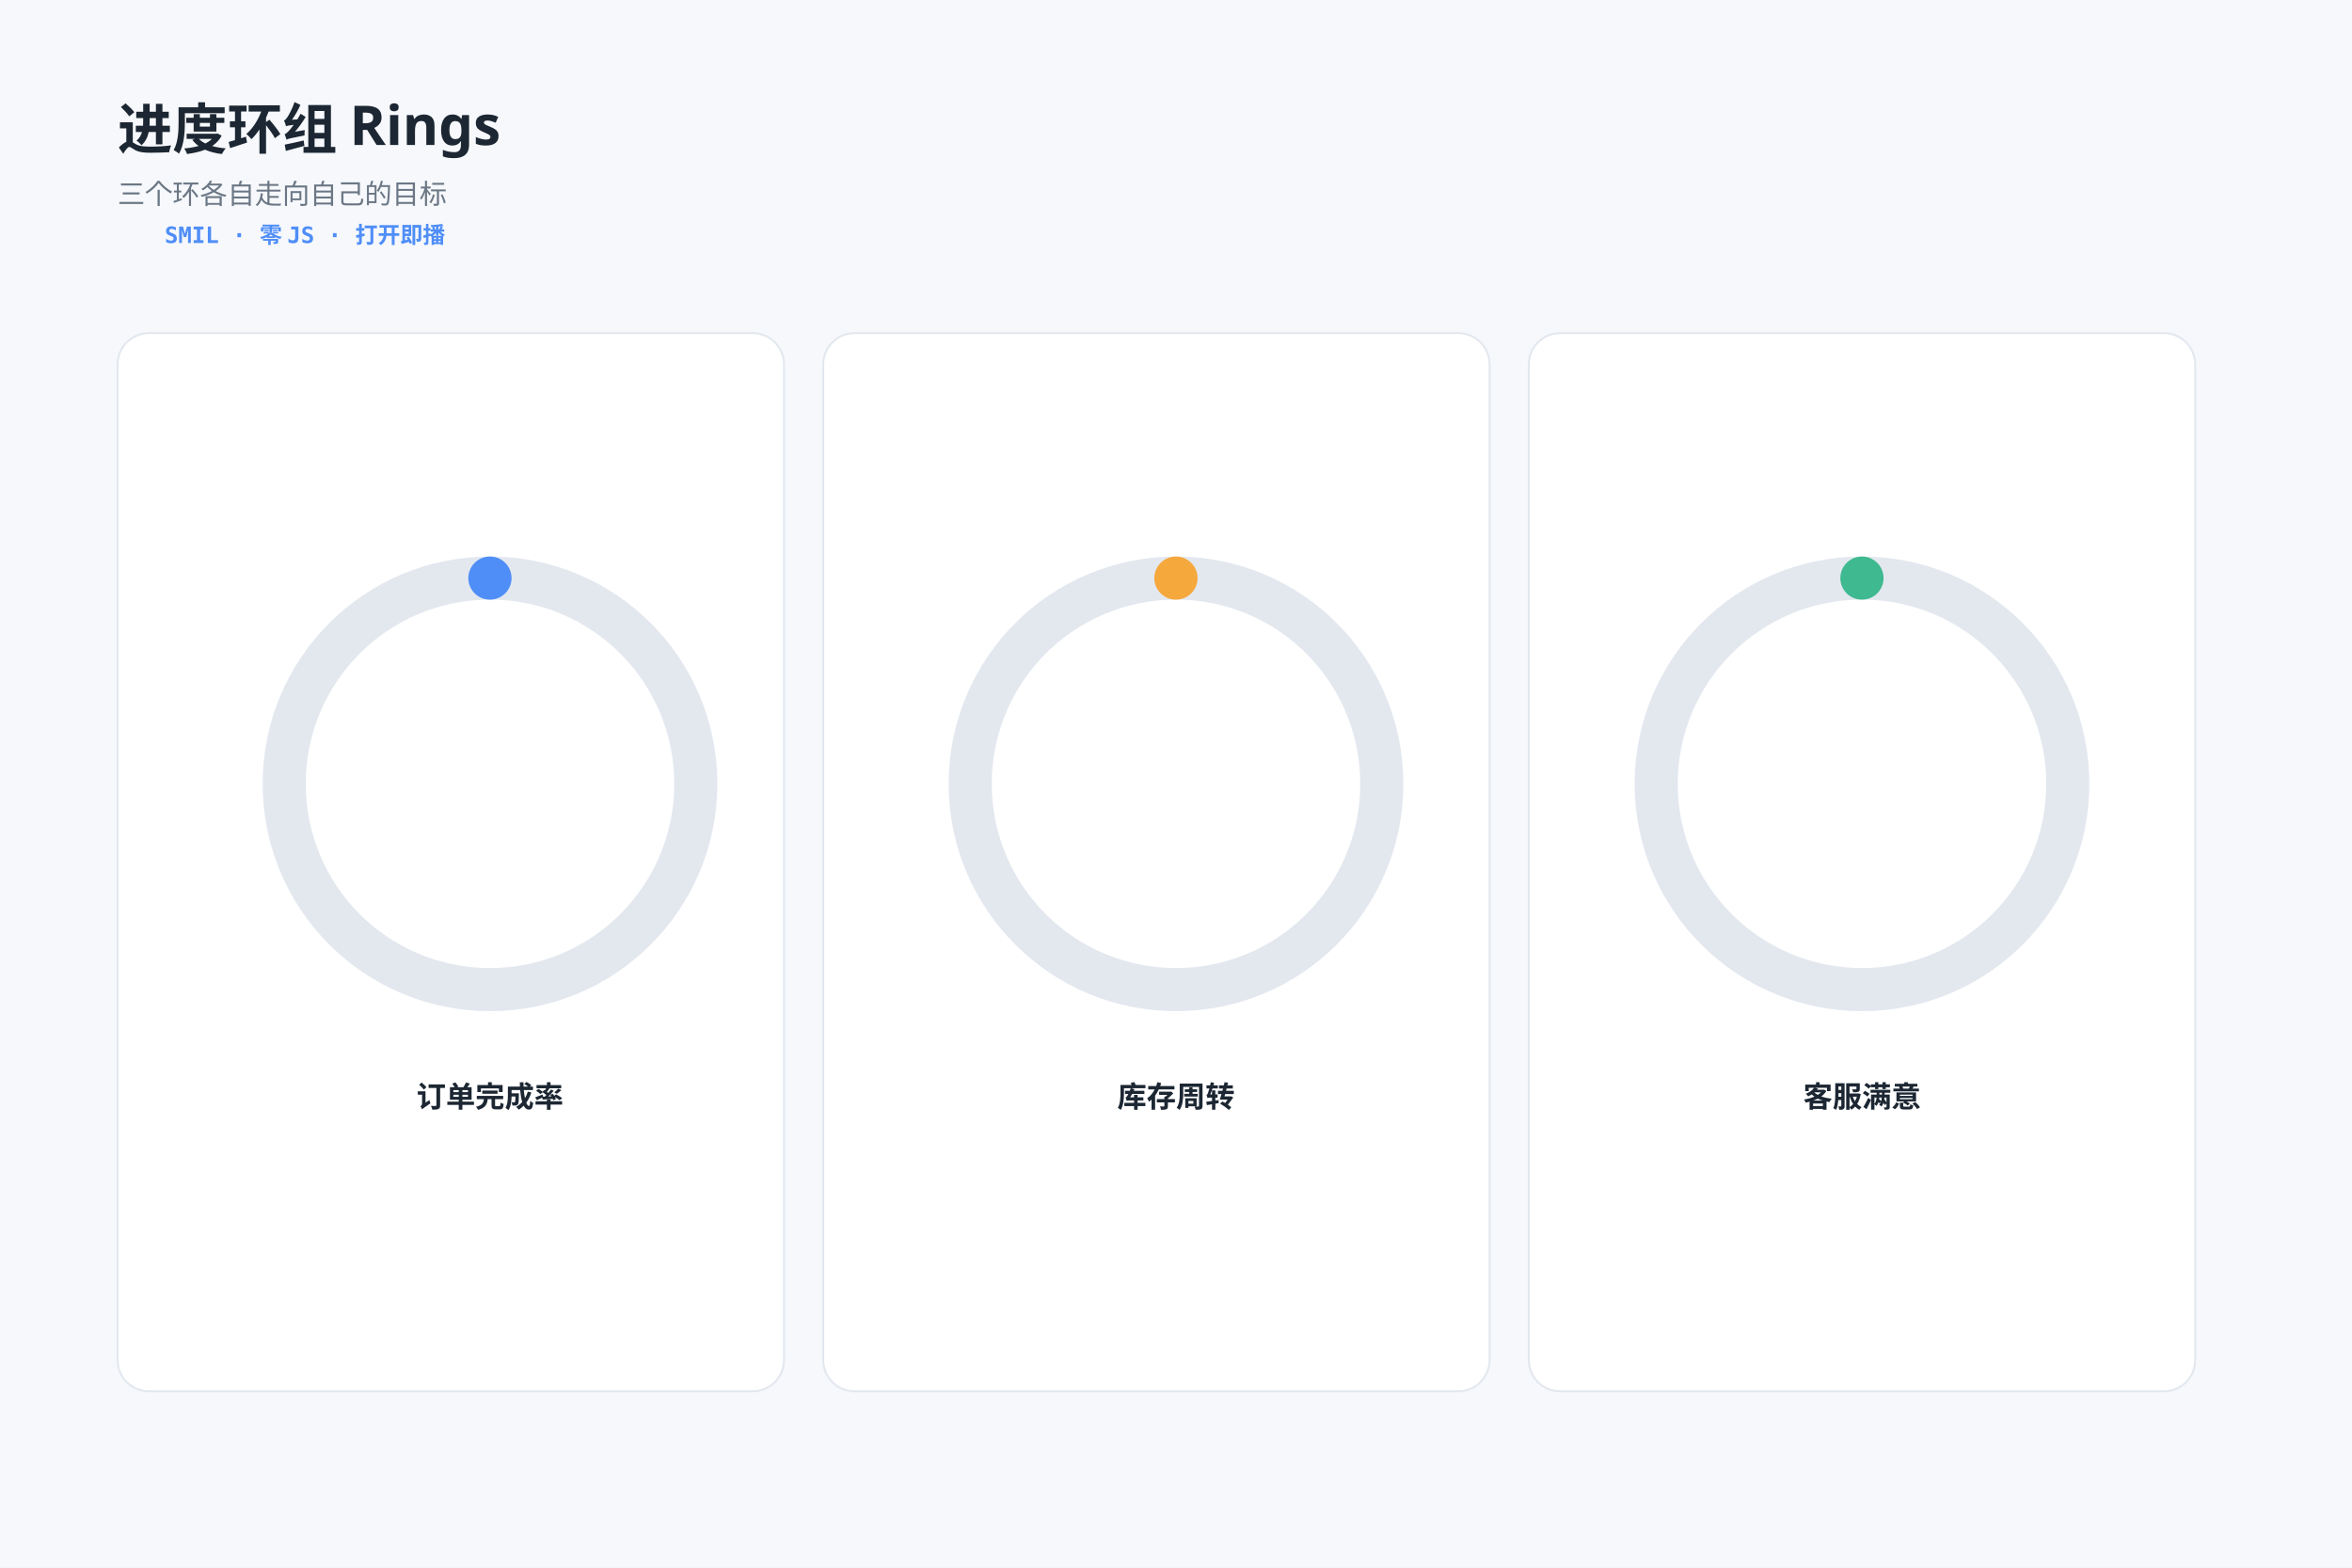
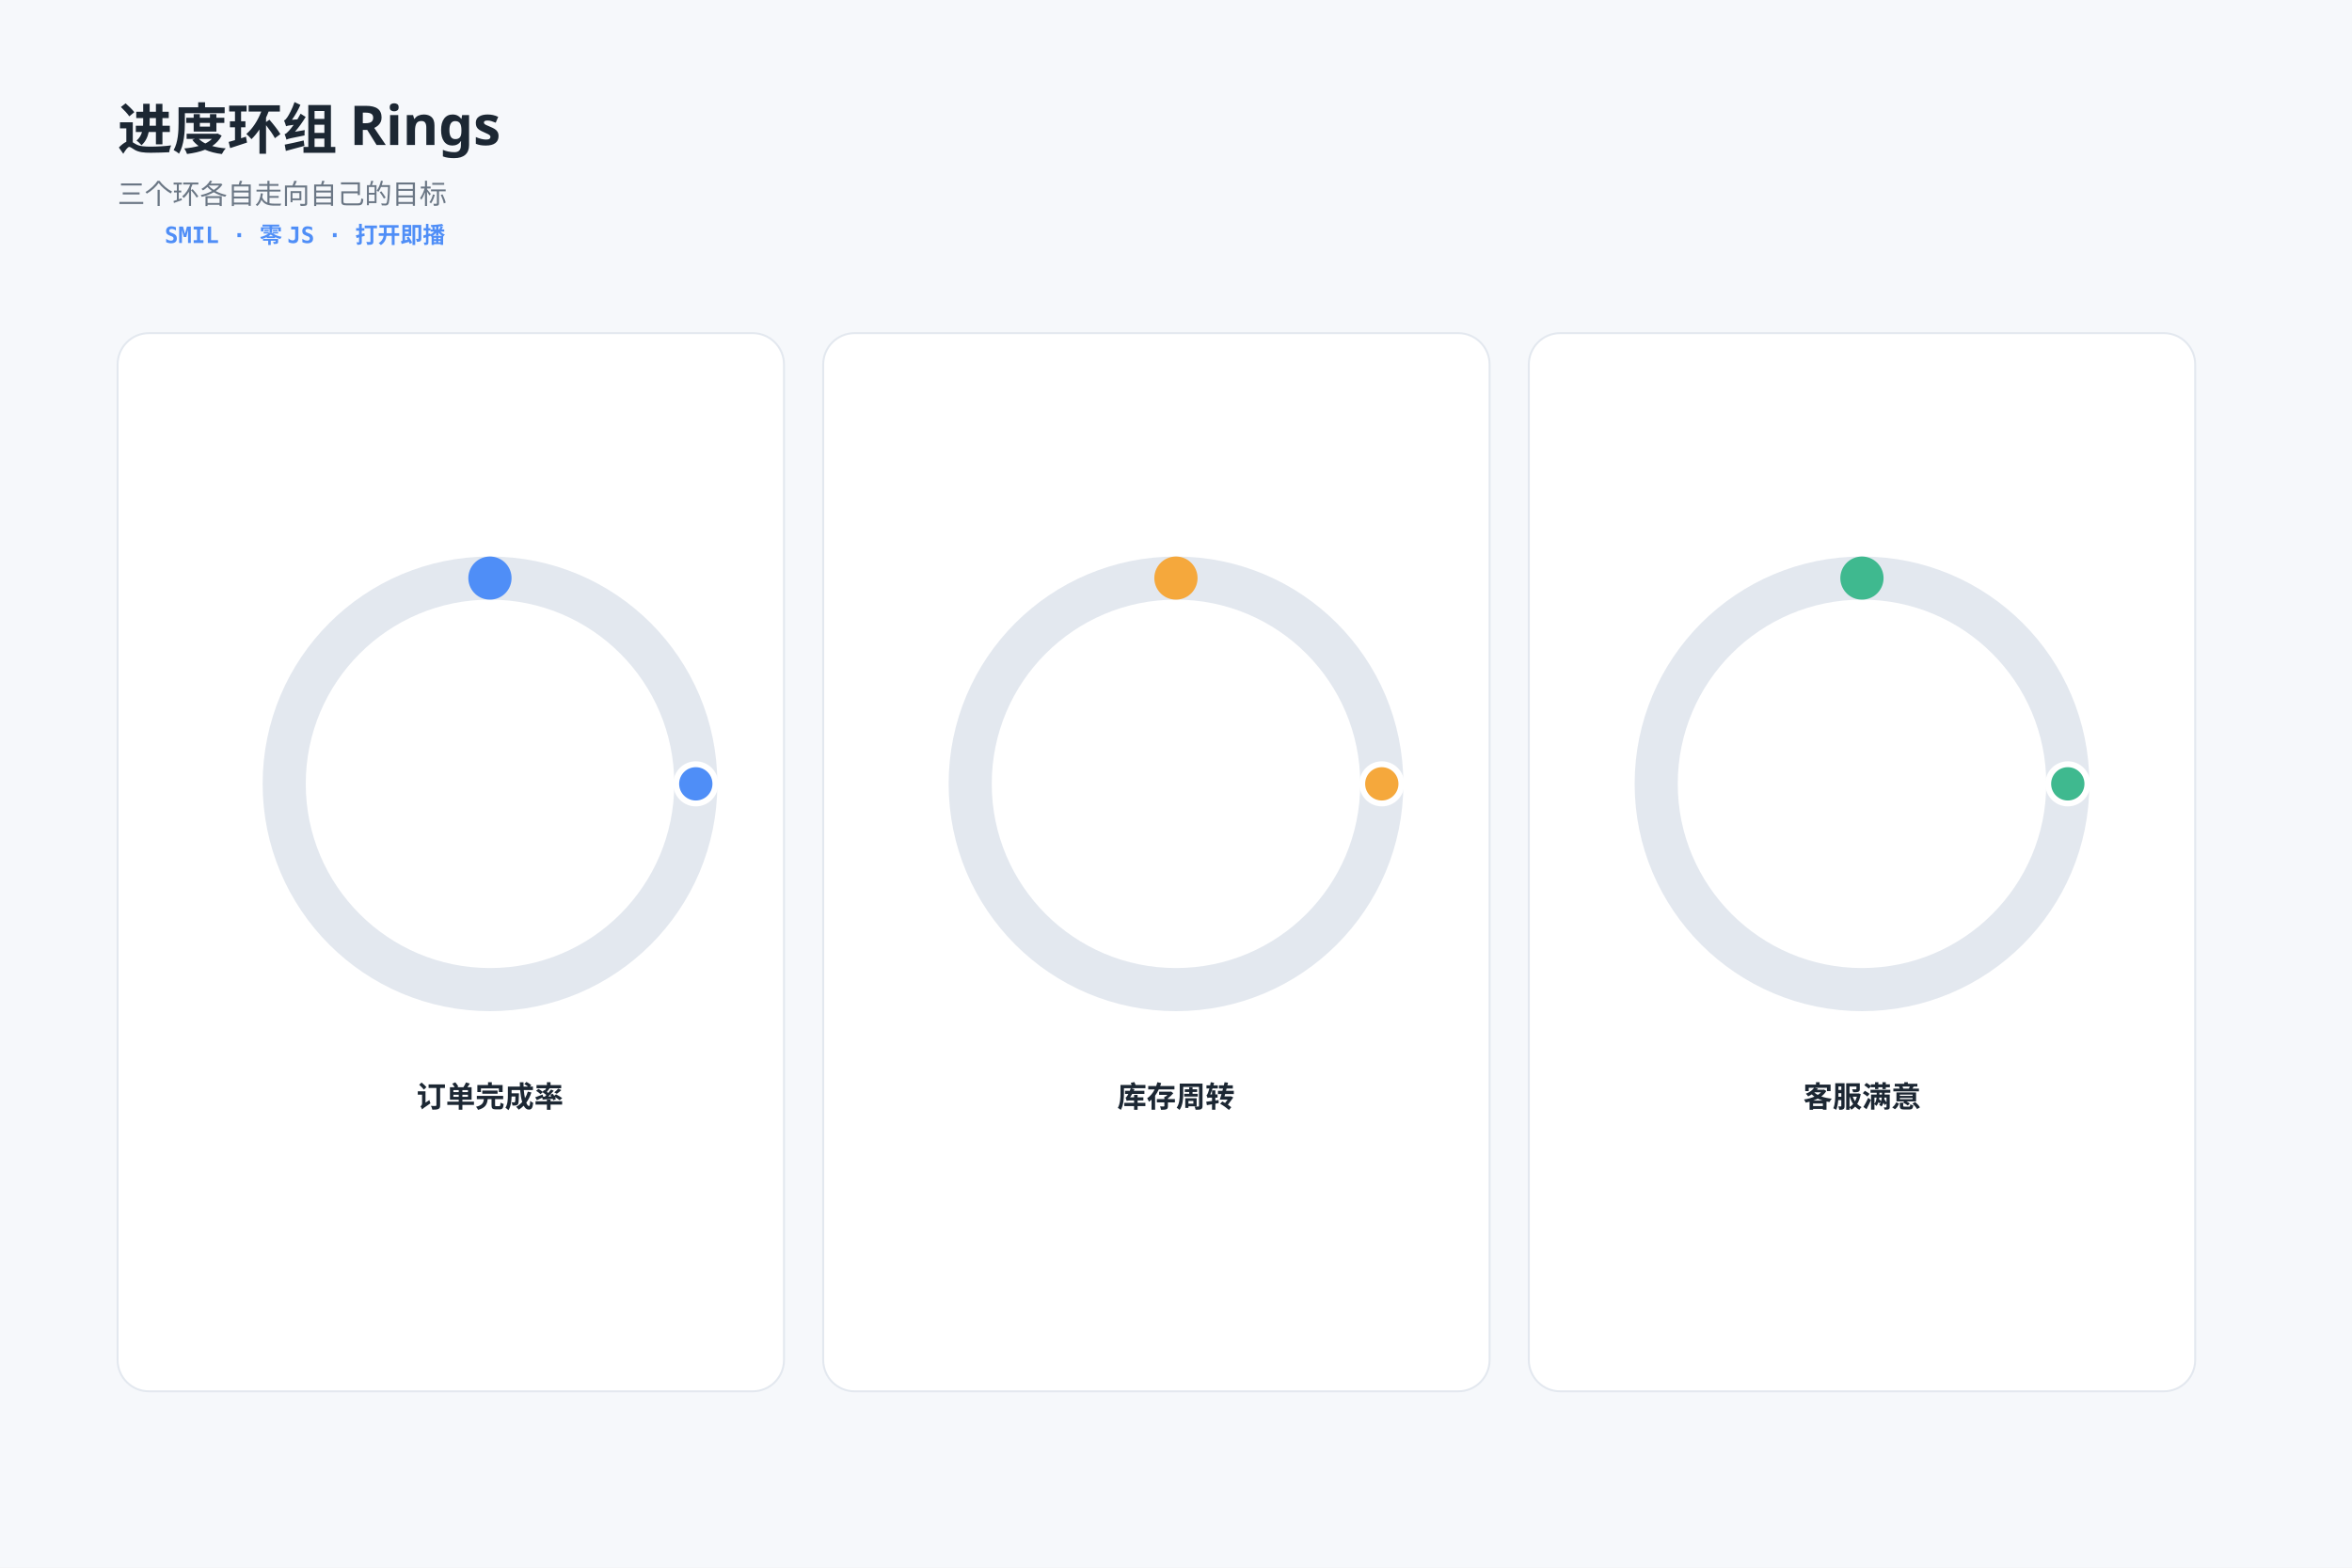
<svg xmlns="http://www.w3.org/2000/svg" width="1200" height="800" viewBox="0 0 1200 800" font-family="PingFang SC, Hiragino Sans GB, Microsoft YaHei, sans-serif">
  <rect width="1200" height="800" fill="#f6f8fb" />
  <text x="60" y="76" font-size="28" font-weight="700" fill="#1c2733">进度环组 Rings</text>
  <text x="60" y="104" font-size="14" fill="#6b7785">三个环各自走向自己的目标</text>
  <text x="84" y="124" font-size="11.5" fill="#4f8ef7" text-anchor="start" font-weight="700" font-family="SFMono-Regular, Menlo, monospace">SMIL · 零 JS · 打开即播</text>
  <g>
    <rect x="60" y="170" width="340" height="540" rx="16" fill="#ffffff" stroke="#e3e8ef" />
    <circle cx="250" cy="400" r="105" fill="none" stroke="#e3e8ef" stroke-width="22" />
    <circle cx="250" cy="400" r="105" fill="none" stroke="#4f8ef7" stroke-width="22" stroke-linecap="round" transform="rotate(-90 250 400)" stroke-dasharray="0 659.7">
-       <animate attributeName="stroke-dasharray" values="0 659.7;501.4 158.3" begin="0.4s" dur="1.4s" fill="freeze" />
+       <animate attributeName="stroke-dasharray" values="0 659.7;501.4 158.3" begin="0.4s" dur="1.6s" fill="freeze" />
    </circle>
+     <g>
+       <circle cx="355" cy="400" r="10" fill="#4f8ef7" stroke="#fff" stroke-width="3">
+         <animateTransform attributeName="transform" type="rotate" values="0 250 400;273.6 250 400" begin="0.4s" dur="1.6s" fill="freeze" />
+         <animate attributeName="opacity" values="1;0" begin="2.1s" dur="0.4s" fill="freeze" />
+       </circle>
+     </g>
    <text x="250" y="408" font-size="34" font-weight="800" fill="#1c2733" text-anchor="middle" opacity="0">
      <animate attributeName="opacity" values="0;1" begin="1.8s" dur="0.3s" fill="freeze" />76%</text>
    <text x="250" y="565" font-size="15" fill="#1c2733" text-anchor="middle" font-weight="600">订单完成率</text>
  </g>
  <g>
    <rect x="420" y="170" width="340" height="540" rx="16" fill="#ffffff" stroke="#e3e8ef" />
    <circle cx="600" cy="400" r="105" fill="none" stroke="#e3e8ef" stroke-width="22" />
    <circle cx="600" cy="400" r="105" fill="none" stroke="#f5a83c" stroke-width="22" stroke-linecap="round" transform="rotate(-90 600 400)" stroke-dasharray="0 659.7">
-       <animate attributeName="stroke-dasharray" values="0 659.7;316.7 343.1" begin="0.4s" dur="1.4s" fill="freeze" />
+       <animate attributeName="stroke-dasharray" values="0 659.7;316.7 343.1" begin="0.4s" dur="1.6s" fill="freeze" />
    </circle>
+     <g>
+       <circle cx="705" cy="400" r="10" fill="#f5a83c" stroke="#fff" stroke-width="3">
+         <animateTransform attributeName="transform" type="rotate" values="0 600 400;172.8 600 400" begin="0.4s" dur="1.6s" fill="freeze" />
+         <animate attributeName="opacity" values="1;0" begin="2.1s" dur="0.4s" fill="freeze" />
+       </circle>
+     </g>
    <text x="600" y="408" font-size="34" font-weight="800" fill="#1c2733" text-anchor="middle" opacity="0">
      <animate attributeName="opacity" values="0;1" begin="1.8s" dur="0.3s" fill="freeze" />48%</text>
    <text x="600" y="565" font-size="15" fill="#1c2733" text-anchor="middle" font-weight="600">库存周转</text>
  </g>
  <g>
    <rect x="780" y="170" width="340" height="540" rx="16" fill="#ffffff" stroke="#e3e8ef" />
    <circle cx="950" cy="400" r="105" fill="none" stroke="#e3e8ef" stroke-width="22" />
    <circle cx="950" cy="400" r="105" fill="none" stroke="#3fb98f" stroke-width="22" stroke-linecap="round" transform="rotate(-90 950 400)" stroke-dasharray="0 659.7">
-       <animate attributeName="stroke-dasharray" values="0 659.7;607.0 52.8" begin="0.4s" dur="1.4s" fill="freeze" />
+       <animate attributeName="stroke-dasharray" values="0 659.7;607.0 52.8" begin="0.4s" dur="1.6s" fill="freeze" />
    </circle>
+     <g>
+       <circle cx="1055" cy="400" r="10" fill="#3fb98f" stroke="#fff" stroke-width="3">
+         <animateTransform attributeName="transform" type="rotate" values="0 950 400;331.2 950 400" begin="0.4s" dur="1.6s" fill="freeze" />
+         <animate attributeName="opacity" values="1;0" begin="2.1s" dur="0.4s" fill="freeze" />
+       </circle>
+     </g>
    <text x="950" y="408" font-size="34" font-weight="800" fill="#1c2733" text-anchor="middle" opacity="0">
      <animate attributeName="opacity" values="0;1" begin="1.8s" dur="0.3s" fill="freeze" />92%</text>
    <text x="950" y="565" font-size="15" fill="#1c2733" text-anchor="middle" font-weight="600">客服满意</text>
  </g>
</svg>
